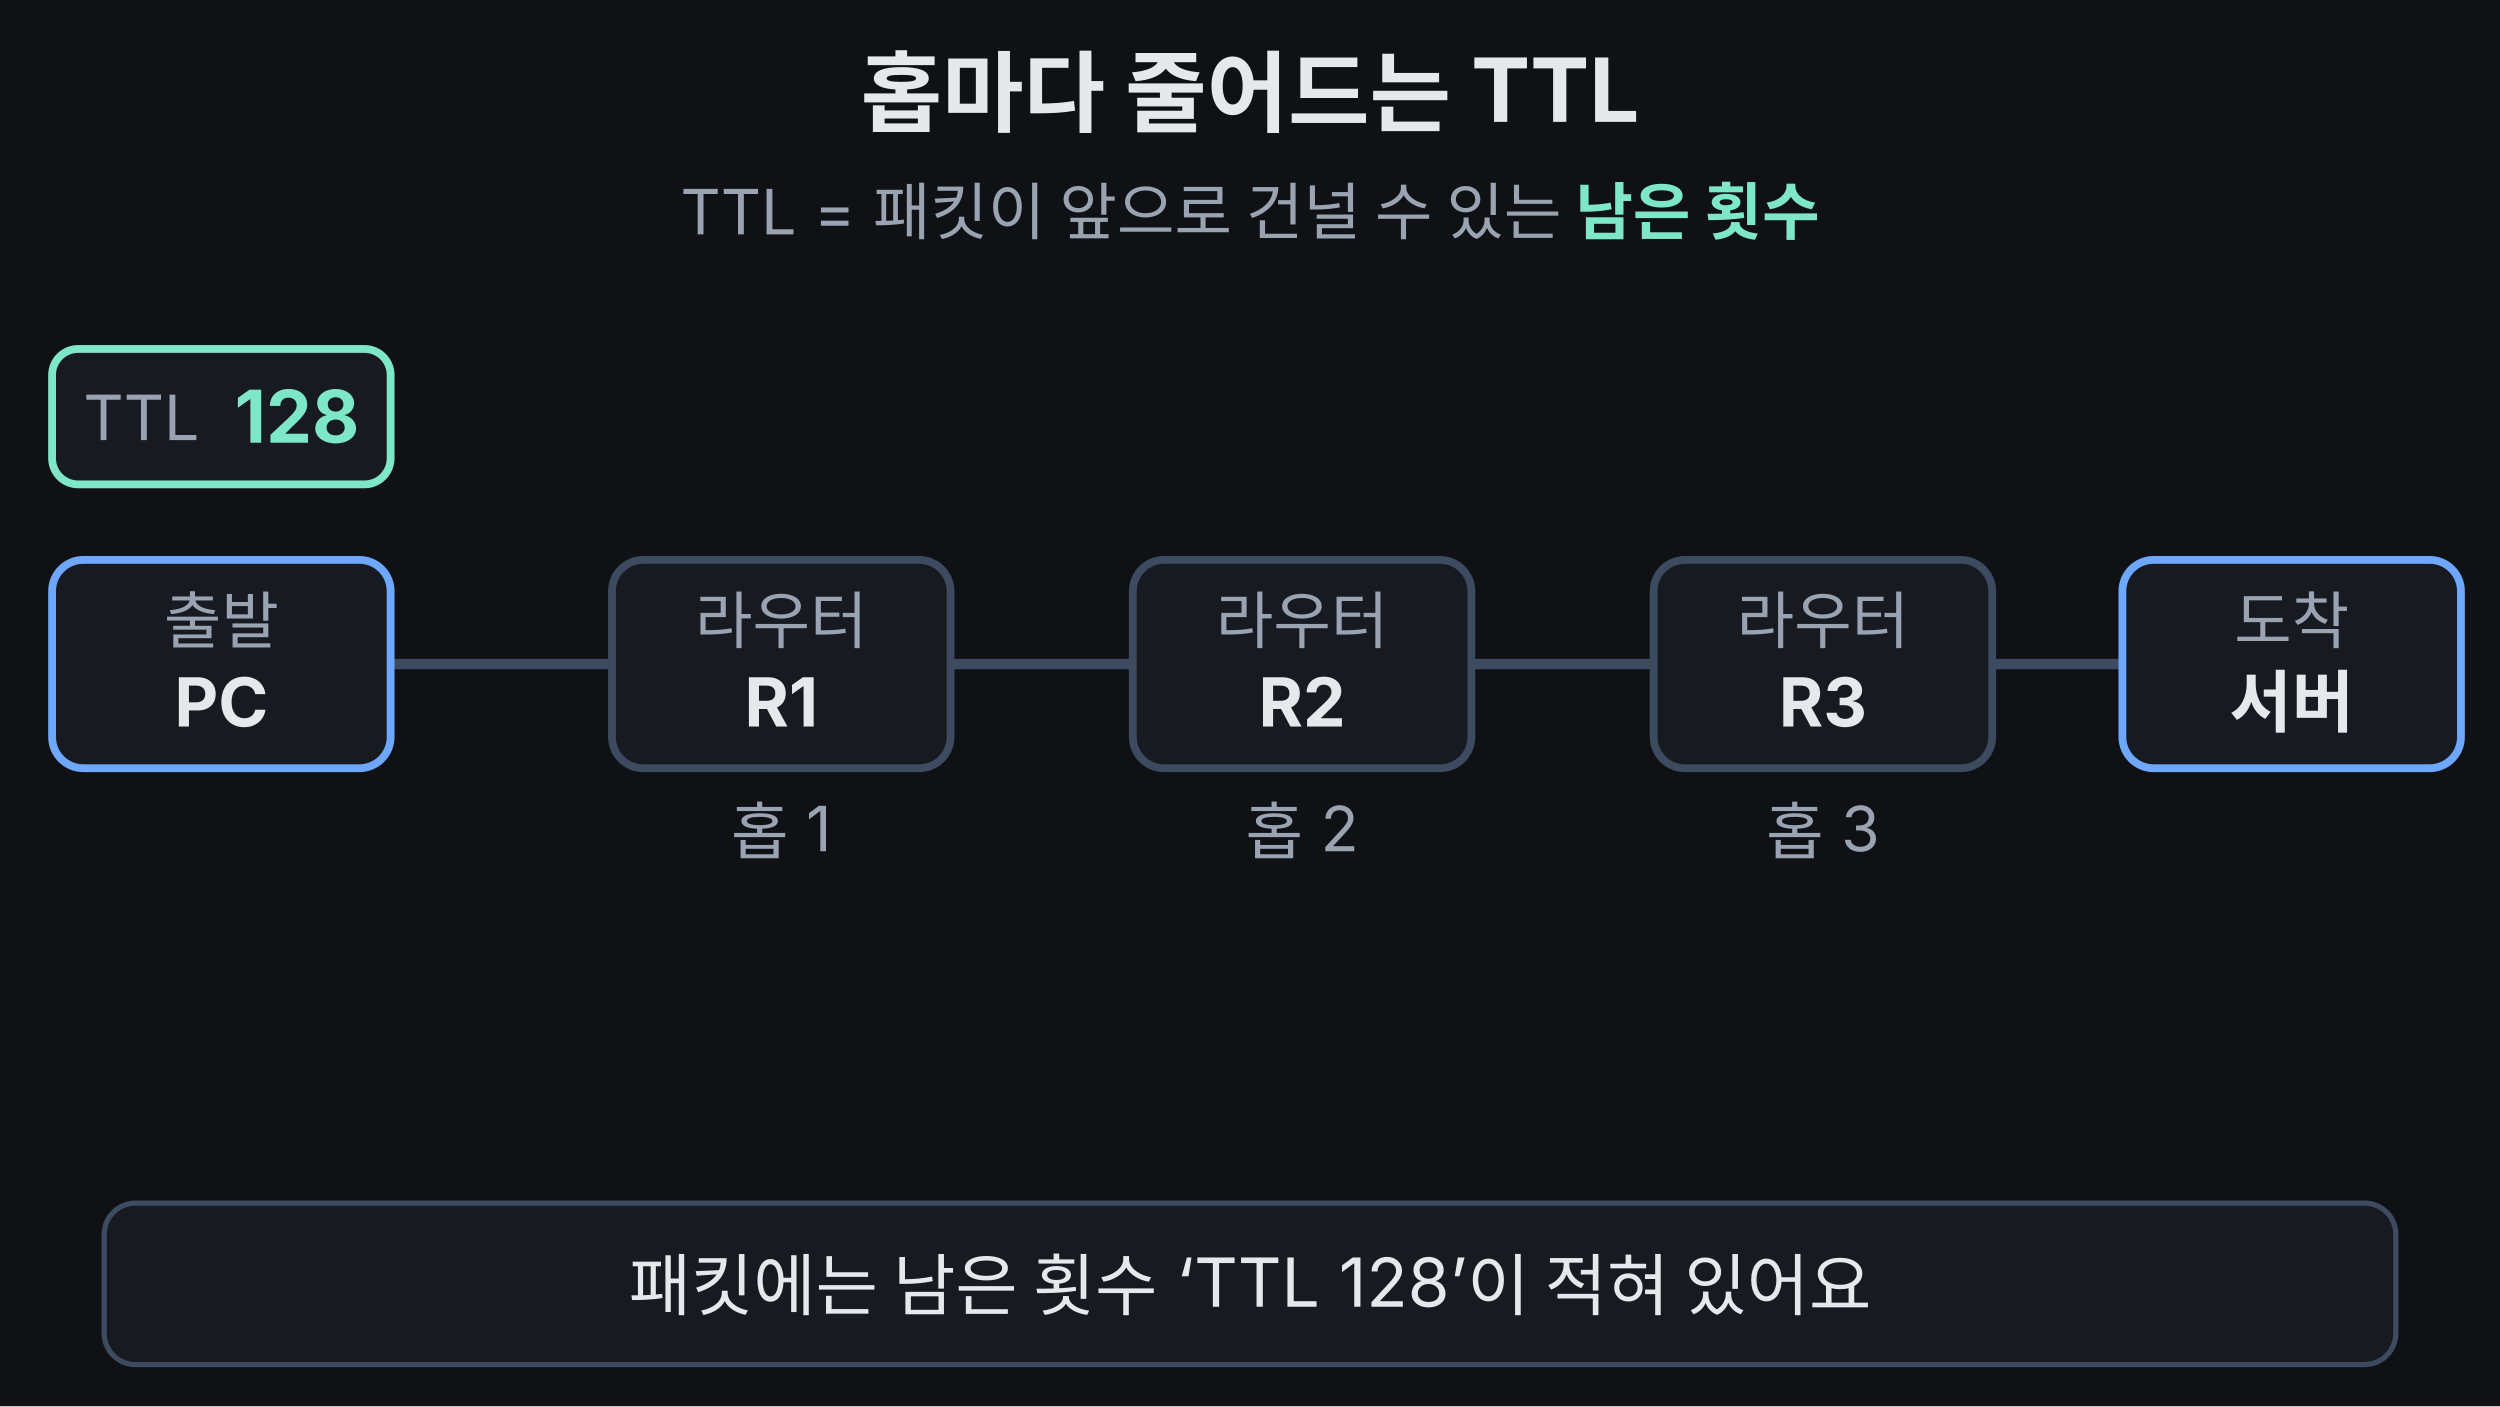
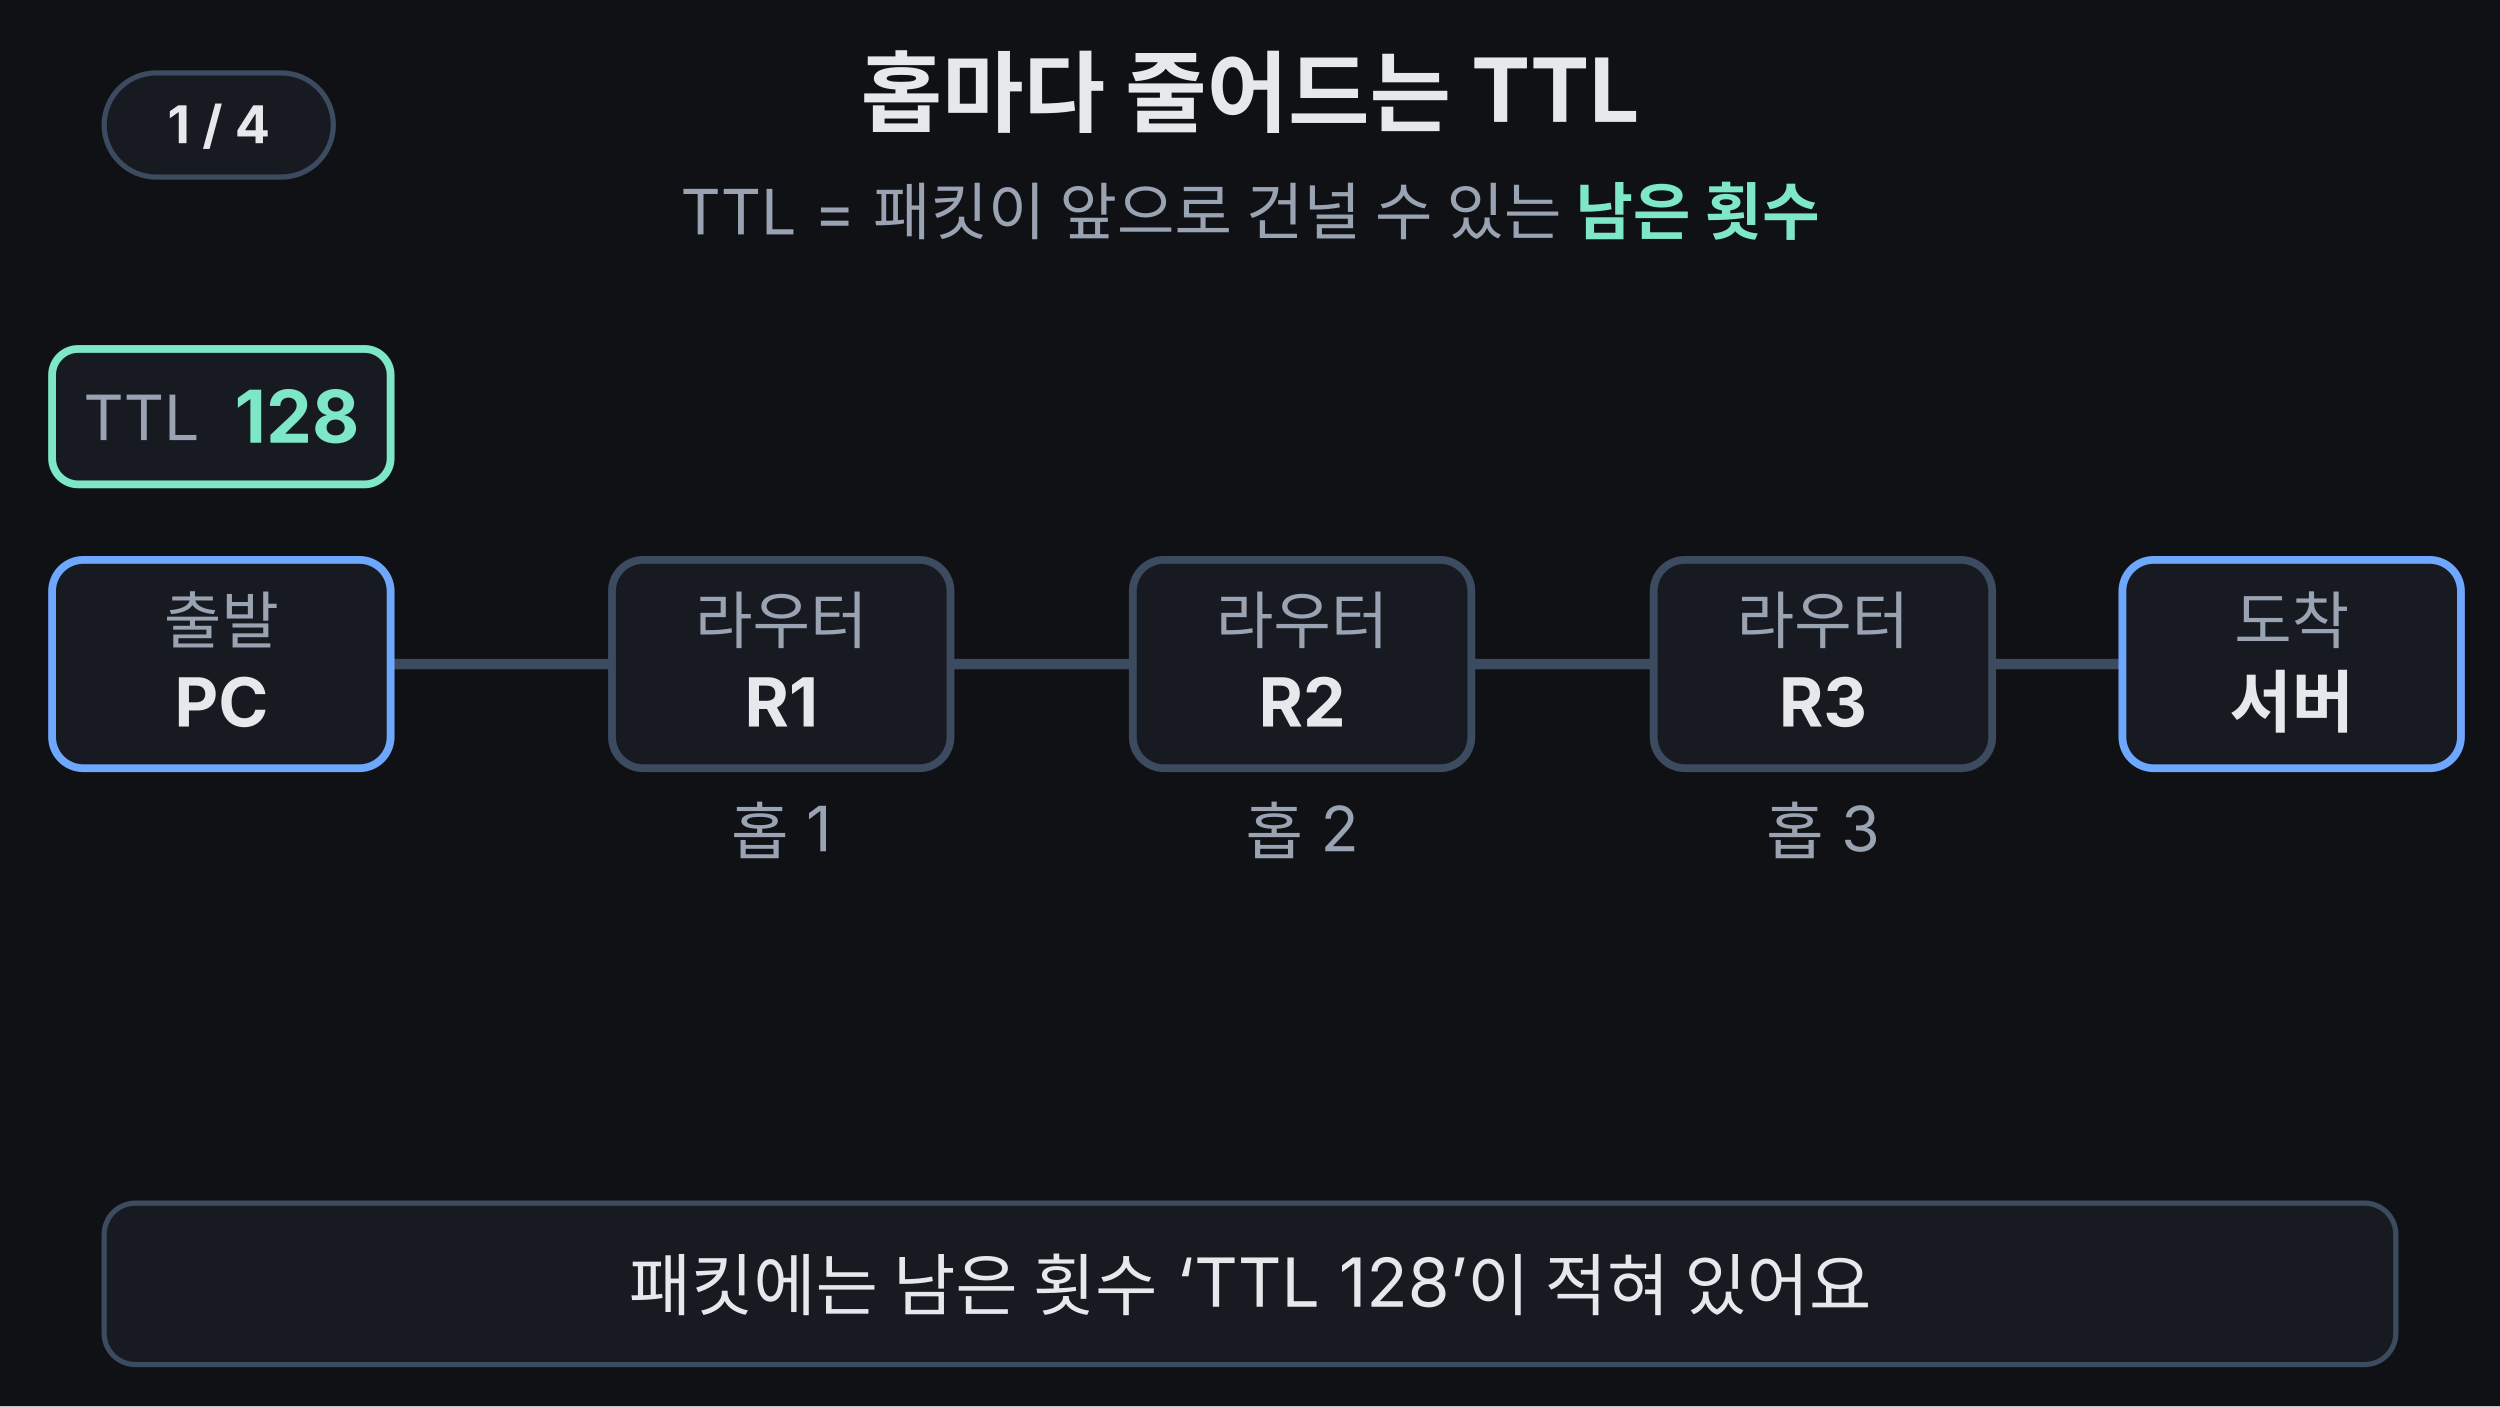
<svg xmlns="http://www.w3.org/2000/svg" viewBox="0 0 960 540" width="960" height="540" font-family="-apple-system,'Apple SD Gothic Neo','Segoe UI',sans-serif">
  <rect width="960" height="540" fill="#0f1115" />
  <text x="480" y="48" font-size="34" font-weight="700" fill="#e6e8ec" text-anchor="middle">홉마다 줄어드는 TTL</text>
  <text x="480" y="90" font-size="24" fill="#9aa3b2" text-anchor="middle">TTL = 패킷이 앞으로 건널 수 있는 <tspan fill="#7ee7c7" font-weight="700">남은 횟수</tspan>
  </text>
  <g stroke="#3d4b60" stroke-width="4">
    <line x1="150" y1="255" x2="235" y2="255" />
    <line x1="365" y1="255" x2="435" y2="255" />
    <line x1="565" y1="255" x2="635" y2="255" />
    <line x1="765" y1="255" x2="815" y2="255" />
  </g>
  <rect x="20" y="215" width="130" height="80" rx="12" fill="#171a21" stroke="#6ea8fe" stroke-width="3" />
  <text x="85" y="247" font-size="24" fill="#9aa3b2" text-anchor="middle">출발</text>
  <text x="85" y="279" font-size="26" font-weight="700" fill="#e6e8ec" text-anchor="middle">PC</text>
  <rect x="235" y="215" width="130" height="80" rx="12" fill="#171a21" stroke="#3d4b60" stroke-width="3">
-     <animate attributeName="stroke" values="#3d4b60;#7ee7c7;#3d4b60;#ffb454;#3d4b60" keyTimes="0;0.28;0.34;0.62;0.7" calcMode="discrete" dur="10s" repeatCount="indefinite" />
+     <animate attributeName="stroke" values="#3d4b60;#7ee7c7;#3d4b60;#ffb454;#3d4b60" keyTimes="0;0.28;0.34;0.62;0.7" calcMode="discrete" dur="14s" repeatCount="indefinite" />
  </rect>
  <text x="300" y="247" font-size="24" fill="#9aa3b2" text-anchor="middle">라우터</text>
  <text x="300" y="279" font-size="26" font-weight="700" fill="#e6e8ec" text-anchor="middle">R1</text>
  <rect x="435" y="215" width="130" height="80" rx="12" fill="#171a21" stroke="#3d4b60" stroke-width="3">
-     <animate attributeName="stroke" values="#3d4b60;#7ee7c7;#3d4b60" keyTimes="0;0.355;0.415" calcMode="discrete" dur="10s" repeatCount="indefinite" />
+     <animate attributeName="stroke" values="#3d4b60;#7ee7c7;#3d4b60" keyTimes="0;0.355;0.415" calcMode="discrete" dur="14s" repeatCount="indefinite" />
  </rect>
  <text x="500" y="247" font-size="24" fill="#9aa3b2" text-anchor="middle">라우터</text>
  <text x="500" y="279" font-size="26" font-weight="700" fill="#e6e8ec" text-anchor="middle">R2</text>
  <rect x="635" y="215" width="130" height="80" rx="12" fill="#171a21" stroke="#3d4b60" stroke-width="3">
-     <animate attributeName="stroke" values="#3d4b60;#7ee7c7;#3d4b60" keyTimes="0;0.43;0.49" calcMode="discrete" dur="10s" repeatCount="indefinite" />
+     <animate attributeName="stroke" values="#3d4b60;#7ee7c7;#3d4b60" keyTimes="0;0.43;0.49" calcMode="discrete" dur="14s" repeatCount="indefinite" />
  </rect>
  <text x="700" y="247" font-size="24" fill="#9aa3b2" text-anchor="middle">라우터</text>
  <text x="700" y="279" font-size="26" font-weight="700" fill="#e6e8ec" text-anchor="middle">R3</text>
  <rect x="815" y="215" width="130" height="80" rx="12" fill="#171a21" stroke="#6ea8fe" stroke-width="3" />
  <text x="880" y="247" font-size="24" fill="#9aa3b2" text-anchor="middle">도착</text>
  <text x="880" y="279" font-size="26" font-weight="700" fill="#e6e8ec" text-anchor="middle">서버</text>
  <g font-size="24" text-anchor="middle">
-     <text x="300" y="328" fill="#9aa3b2">홉 1<animate attributeName="opacity" values="1;0;1;0;1" keyTimes="0;0.28;0.34;0.62;0.7" calcMode="discrete" dur="10s" repeatCount="indefinite" />
+     <text x="300" y="328" fill="#9aa3b2">홉 1<animate attributeName="opacity" values="1;0;1;0;1" keyTimes="0;0.28;0.34;0.62;0.7" calcMode="discrete" dur="14s" repeatCount="indefinite" />
    </text>
-     <text x="300" y="328" fill="#ffb454" font-weight="700" opacity="0">홉 1 · −1<animate attributeName="opacity" values="0;1;0;1;0" keyTimes="0;0.28;0.34;0.62;0.7" calcMode="discrete" dur="10s" repeatCount="indefinite" />
+     <text x="300" y="328" fill="#ffb454" font-weight="700" opacity="0">홉 1 · −1<animate attributeName="opacity" values="0;1;0;1;0" keyTimes="0;0.28;0.34;0.62;0.7" calcMode="discrete" dur="14s" repeatCount="indefinite" />
    </text>
-     <text x="500" y="328" fill="#9aa3b2">홉 2<animate attributeName="opacity" values="1;0;1" keyTimes="0;0.355;0.415" calcMode="discrete" dur="10s" repeatCount="indefinite" />
+     <text x="500" y="328" fill="#9aa3b2">홉 2<animate attributeName="opacity" values="1;0;1" keyTimes="0;0.355;0.415" calcMode="discrete" dur="14s" repeatCount="indefinite" />
    </text>
-     <text x="500" y="328" fill="#ffb454" font-weight="700" opacity="0">홉 2 · −1<animate attributeName="opacity" values="0;1;0" keyTimes="0;0.355;0.415" calcMode="discrete" dur="10s" repeatCount="indefinite" />
+     <text x="500" y="328" fill="#ffb454" font-weight="700" opacity="0">홉 2 · −1<animate attributeName="opacity" values="0;1;0" keyTimes="0;0.355;0.415" calcMode="discrete" dur="14s" repeatCount="indefinite" />
    </text>
-     <text x="700" y="328" fill="#9aa3b2">홉 3<animate attributeName="opacity" values="1;0;1" keyTimes="0;0.43;0.49" calcMode="discrete" dur="10s" repeatCount="indefinite" />
+     <text x="700" y="328" fill="#9aa3b2">홉 3<animate attributeName="opacity" values="1;0;1" keyTimes="0;0.43;0.49" calcMode="discrete" dur="14s" repeatCount="indefinite" />
    </text>
-     <text x="700" y="328" fill="#ffb454" font-weight="700" opacity="0">홉 3 · −1<animate attributeName="opacity" values="0;1;0" keyTimes="0;0.43;0.49" calcMode="discrete" dur="10s" repeatCount="indefinite" />
+     <text x="700" y="328" fill="#ffb454" font-weight="700" opacity="0">홉 3 · −1<animate attributeName="opacity" values="0;1;0" keyTimes="0;0.43;0.49" calcMode="discrete" dur="14s" repeatCount="indefinite" />
    </text>
  </g>
  <g>
-     <animateTransform attributeName="transform" type="translate" values="0,0;0,0;795,0;795,0;0,0;0,0" keyTimes="0;0.2;0.5;0.965;0.97;1" dur="10s" repeatCount="indefinite" />
-     <animate attributeName="opacity" values="1;1;0;0;1" keyTimes="0;0.94;0.96;0.97;1" dur="10s" repeatCount="indefinite" />
+     <animateTransform attributeName="transform" type="translate" values="0,0;0,0;795,0;795,0;0,0;0,0" keyTimes="0;0.2;0.5;0.965;0.97;1" dur="14s" repeatCount="indefinite" />
+     <animate attributeName="opacity" values="1;1;0;0;1" keyTimes="0;0.94;0.96;0.97;1" dur="14s" repeatCount="indefinite" />
    <rect x="20" y="134" width="130" height="52" rx="10" fill="#171a21" stroke="#7ee7c7" stroke-width="3" />
    <text x="32" y="169" font-size="24" fill="#9aa3b2">TTL</text>
    <g font-size="28" font-weight="700" fill="#7ee7c7" text-anchor="end">
-       <text x="138" y="170">128<animate attributeName="opacity" values="1;0;1" keyTimes="0;0.282;0.97" calcMode="discrete" dur="10s" repeatCount="indefinite" />
+       <text x="138" y="170">128<animate attributeName="opacity" values="1;0;1" keyTimes="0;0.282;0.97" calcMode="discrete" dur="14s" repeatCount="indefinite" />
      </text>
-       <text x="138" y="170" opacity="0">127<animate attributeName="opacity" values="0;1;0" keyTimes="0;0.282;0.357" calcMode="discrete" dur="10s" repeatCount="indefinite" />
+       <text x="138" y="170" opacity="0">127<animate attributeName="opacity" values="0;1;0" keyTimes="0;0.282;0.357" calcMode="discrete" dur="14s" repeatCount="indefinite" />
      </text>
-       <text x="138" y="170" opacity="0">126<animate attributeName="opacity" values="0;1;0" keyTimes="0;0.357;0.432" calcMode="discrete" dur="10s" repeatCount="indefinite" />
+       <text x="138" y="170" opacity="0">126<animate attributeName="opacity" values="0;1;0" keyTimes="0;0.357;0.432" calcMode="discrete" dur="14s" repeatCount="indefinite" />
      </text>
-       <text x="138" y="170" opacity="0">125<animate attributeName="opacity" values="0;1;0" keyTimes="0;0.432;0.97" calcMode="discrete" dur="10s" repeatCount="indefinite" />
+       <text x="138" y="170" opacity="0">125<animate attributeName="opacity" values="0;1;0" keyTimes="0;0.432;0.97" calcMode="discrete" dur="14s" repeatCount="indefinite" />
      </text>
    </g>
  </g>
-   <text x="945" y="365" font-size="26" font-weight="700" fill="#7ee7c7" text-anchor="end" opacity="0">TTL 125 도착<animate attributeName="opacity" values="0;0;1;1;0;0" keyTimes="0;0.5;0.53;0.94;0.96;1" dur="10s" repeatCount="indefinite" />
+   <text x="945" y="365" font-size="26" font-weight="700" fill="#7ee7c7" text-anchor="end" opacity="0">TTL 125 도착<animate attributeName="opacity" values="0;0;1;1;0;0" keyTimes="0;0.5;0.53;0.94;0.96;1" dur="14s" repeatCount="indefinite" />
  </text>
  <g opacity="0">
-     <animateTransform attributeName="transform" type="translate" values="0,0;0,0;215,0;215,0" keyTimes="0;0.53;0.62;1" dur="10s" repeatCount="indefinite" />
-     <animate attributeName="opacity" values="0;0;1;1;0;0" keyTimes="0;0.5;0.53;0.64;0.71;1" dur="10s" repeatCount="indefinite" />
+     <animateTransform attributeName="transform" type="translate" values="0,0;0,0;215,0;215,0" keyTimes="0;0.53;0.62;1" dur="14s" repeatCount="indefinite" />
+     <animate attributeName="opacity" values="0;0;1;1;0;0" keyTimes="0;0.5;0.53;0.64;0.71;1" dur="14s" repeatCount="indefinite" />
    <rect x="20" y="134" width="130" height="52" rx="10" fill="#171a21" stroke="#7ee7c7" stroke-width="3">
-       <animate attributeName="stroke" values="#7ee7c7;#ffb454" keyTimes="0;0.62" calcMode="discrete" dur="10s" repeatCount="indefinite" />
+       <animate attributeName="stroke" values="#7ee7c7;#ffb454" keyTimes="0;0.62" calcMode="discrete" dur="14s" repeatCount="indefinite" />
    </rect>
    <text x="32" y="169" font-size="24" fill="#9aa3b2">TTL</text>
-     <text x="138" y="170" font-size="28" font-weight="700" fill="#7ee7c7" text-anchor="end">1<animate attributeName="opacity" values="1;0" keyTimes="0;0.62" calcMode="discrete" dur="10s" repeatCount="indefinite" />
+     <text x="138" y="170" font-size="28" font-weight="700" fill="#7ee7c7" text-anchor="end">1<animate attributeName="opacity" values="1;0" keyTimes="0;0.62" calcMode="discrete" dur="14s" repeatCount="indefinite" />
    </text>
-     <text x="138" y="170" font-size="28" font-weight="700" fill="#ffb454" text-anchor="end" opacity="0">0<animate attributeName="opacity" values="0;1" keyTimes="0;0.62" calcMode="discrete" dur="10s" repeatCount="indefinite" />
+     <text x="138" y="170" font-size="28" font-weight="700" fill="#ffb454" text-anchor="end" opacity="0">0<animate attributeName="opacity" values="0;1" keyTimes="0;0.62" calcMode="discrete" dur="14s" repeatCount="indefinite" />
    </text>
  </g>
  <g fill="#9aa3b2">
    <circle cx="280" cy="160" r="10" opacity="0">
-       <animate attributeName="r" values="10;10;42;42" keyTimes="0;0.64;0.74;1" dur="10s" repeatCount="indefinite" />
-       <animate attributeName="opacity" values="0;0;0.55;0;0" keyTimes="0;0.64;0.67;0.74;1" dur="10s" repeatCount="indefinite" />
+       <animate attributeName="r" values="10;10;42;42" keyTimes="0;0.64;0.74;1" dur="14s" repeatCount="indefinite" />
+       <animate attributeName="opacity" values="0;0;0.55;0;0" keyTimes="0;0.64;0.67;0.74;1" dur="14s" repeatCount="indefinite" />
    </circle>
    <circle cx="320" cy="150" r="10" opacity="0">
-       <animate attributeName="r" values="10;10;36;36" keyTimes="0;0.65;0.75;1" dur="10s" repeatCount="indefinite" />
-       <animate attributeName="opacity" values="0;0;0.5;0;0" keyTimes="0;0.65;0.68;0.75;1" dur="10s" repeatCount="indefinite" />
+       <animate attributeName="r" values="10;10;36;36" keyTimes="0;0.65;0.75;1" dur="14s" repeatCount="indefinite" />
+       <animate attributeName="opacity" values="0;0;0.5;0;0" keyTimes="0;0.65;0.68;0.75;1" dur="14s" repeatCount="indefinite" />
    </circle>
    <circle cx="300" cy="135" r="8" opacity="0">
-       <animate attributeName="r" values="8;8;30;30" keyTimes="0;0.66;0.76;1" dur="10s" repeatCount="indefinite" />
-       <animate attributeName="opacity" values="0;0;0.45;0;0" keyTimes="0;0.66;0.69;0.76;1" dur="10s" repeatCount="indefinite" />
+       <animate attributeName="r" values="8;8;30;30" keyTimes="0;0.66;0.76;1" dur="14s" repeatCount="indefinite" />
+       <animate attributeName="opacity" values="0;0;0.45;0;0" keyTimes="0;0.66;0.69;0.76;1" dur="14s" repeatCount="indefinite" />
    </circle>
  </g>
  <g opacity="0">
-     <animate attributeName="opacity" values="0;0;0.9;0.9;0;0" keyTimes="0;0.72;0.75;0.94;0.96;1" dur="10s" repeatCount="indefinite" />
+     <animate attributeName="opacity" values="0;0;0.9;0.9;0;0" keyTimes="0;0.72;0.75;0.94;0.96;1" dur="14s" repeatCount="indefinite" />
    <rect x="235" y="134" width="130" height="52" rx="10" fill="none" stroke="#ffb454" stroke-width="2" stroke-dasharray="7 6" />
    <text x="300" y="170" font-size="26" fill="#ffb454" text-anchor="middle">TTL 0</text>
  </g>
-   <text x="300" y="365" font-size="26" font-weight="700" fill="#ffb454" text-anchor="middle" opacity="0">TTL 0 = 폐기<animate attributeName="opacity" values="0;0;1;1;0;0" keyTimes="0;0.65;0.68;0.94;0.96;1" dur="10s" repeatCount="indefinite" />
+   <text x="300" y="365" font-size="26" font-weight="700" fill="#ffb454" text-anchor="middle" opacity="0">TTL 0 = 폐기<animate attributeName="opacity" values="0;0;1;1;0;0" keyTimes="0;0.65;0.68;0.94;0.96;1" dur="14s" repeatCount="indefinite" />
  </text>
  <g opacity="0">
-     <animate attributeName="opacity" values="0;0;1;1;0;0" keyTimes="0;0.8;0.83;0.94;0.96;1" dur="10s" repeatCount="indefinite" />
+     <animate attributeName="opacity" values="0;0;1;1;0;0" keyTimes="0;0.8;0.83;0.94;0.96;1" dur="14s" repeatCount="indefinite" />
    <rect x="290" y="392" width="380" height="50" rx="12" fill="#171a21" stroke="#7ee7c7" stroke-width="2" />
    <text x="480" y="427" font-size="30" font-weight="700" fill="#7ee7c7" text-anchor="middle">홉 1번 = TTL 1 감소</text>
  </g>
  <rect x="40" y="462" width="880" height="62" rx="12" fill="#171a21" stroke="#3d4b60" stroke-width="2" />
  <g font-size="26" fill="#e6e8ec" text-anchor="middle">
-     <text x="480" y="503">패킷에는 남은 횟수 ‘TTL 128’이 적혀 있어요<animate attributeName="opacity" values="1;1;0;0;1" keyTimes="0;0.18;0.2;0.97;1" dur="10s" repeatCount="indefinite" />
+     <text x="480" y="503">패킷에는 남은 횟수 ‘TTL 128’이 적혀 있어요<animate attributeName="opacity" values="1;1;0;0;1" keyTimes="0;0.18;0.2;0.97;1" dur="14s" repeatCount="indefinite" />
    </text>
-     <text x="480" y="503" opacity="0">라우터를 하나 건널 때마다(홉) 1씩 줄어요<animate attributeName="opacity" values="0;0;1;1;0;0" keyTimes="0;0.2;0.22;0.48;0.5;1" dur="10s" repeatCount="indefinite" />
+     <text x="480" y="503" opacity="0">라우터를 하나 건널 때마다(홉) 1씩 줄어요<animate attributeName="opacity" values="0;0;1;1;0;0" keyTimes="0;0.2;0.22;0.48;0.5;1" dur="14s" repeatCount="indefinite" />
    </text>
-     <text x="480" y="503" opacity="0">TTL 1로 떠난 패킷은 R1에서 0이 되어 버려져요<animate attributeName="opacity" values="0;0;1;1;0;0" keyTimes="0;0.5;0.52;0.78;0.8;1" dur="10s" repeatCount="indefinite" />
+     <text x="480" y="503" opacity="0">TTL 1로 떠난 패킷은 R1에서 0이 되어 버려져요<animate attributeName="opacity" values="0;0;1;1;0;0" keyTimes="0;0.5;0.52;0.78;0.8;1" dur="14s" repeatCount="indefinite" />
    </text>
-     <text x="480" y="503" opacity="0">0이 되면 버려지니, 패킷이 영원히 떠돌지 않아요<animate attributeName="opacity" values="0;0;1;1;0;0" keyTimes="0;0.8;0.82;0.95;0.97;1" dur="10s" repeatCount="indefinite" />
+     <text x="480" y="503" opacity="0">0이 되면 버려지니, 패킷이 영원히 떠돌지 않아요<animate attributeName="opacity" values="0;0;1;1;0;0" keyTimes="0;0.8;0.82;0.95;0.97;1" dur="14s" repeatCount="indefinite" />
+     </text>
+   </g>
+   <g aria-label="재생 단계">
+     <rect x="40" y="28" width="88" height="40" rx="20" fill="#171a21" stroke="#3d4b60" stroke-width="2" />
+     <text x="84" y="55" text-anchor="middle" font-size="20" font-weight="700" fill="#e6e8ec" opacity="1">1 / 4<animate attributeName="opacity" values="1;1;0;0" keyTimes="0;0.2;0.21;1" calcMode="discrete" dur="14s" repeatCount="indefinite" />
+     </text>
+     <text x="84" y="55" text-anchor="middle" font-size="20" font-weight="700" fill="#e6e8ec" opacity="0">2 / 4<animate attributeName="opacity" values="0;0;1;1;0;0" keyTimes="0;0.2;0.21;0.5;0.51;1" calcMode="discrete" dur="14s" repeatCount="indefinite" />
+     </text>
+     <text x="84" y="55" text-anchor="middle" font-size="20" font-weight="700" fill="#e6e8ec" opacity="0">3 / 4<animate attributeName="opacity" values="0;0;1;1;0;0" keyTimes="0;0.5;0.51;0.8;0.81;1" calcMode="discrete" dur="14s" repeatCount="indefinite" />
+     </text>
+     <text x="84" y="55" text-anchor="middle" font-size="20" font-weight="700" fill="#e6e8ec" opacity="0">4 / 4<animate attributeName="opacity" values="0;0;1;1" keyTimes="0;0.8;0.81;1" calcMode="discrete" dur="14s" repeatCount="indefinite" />
    </text>
  </g>
</svg>
